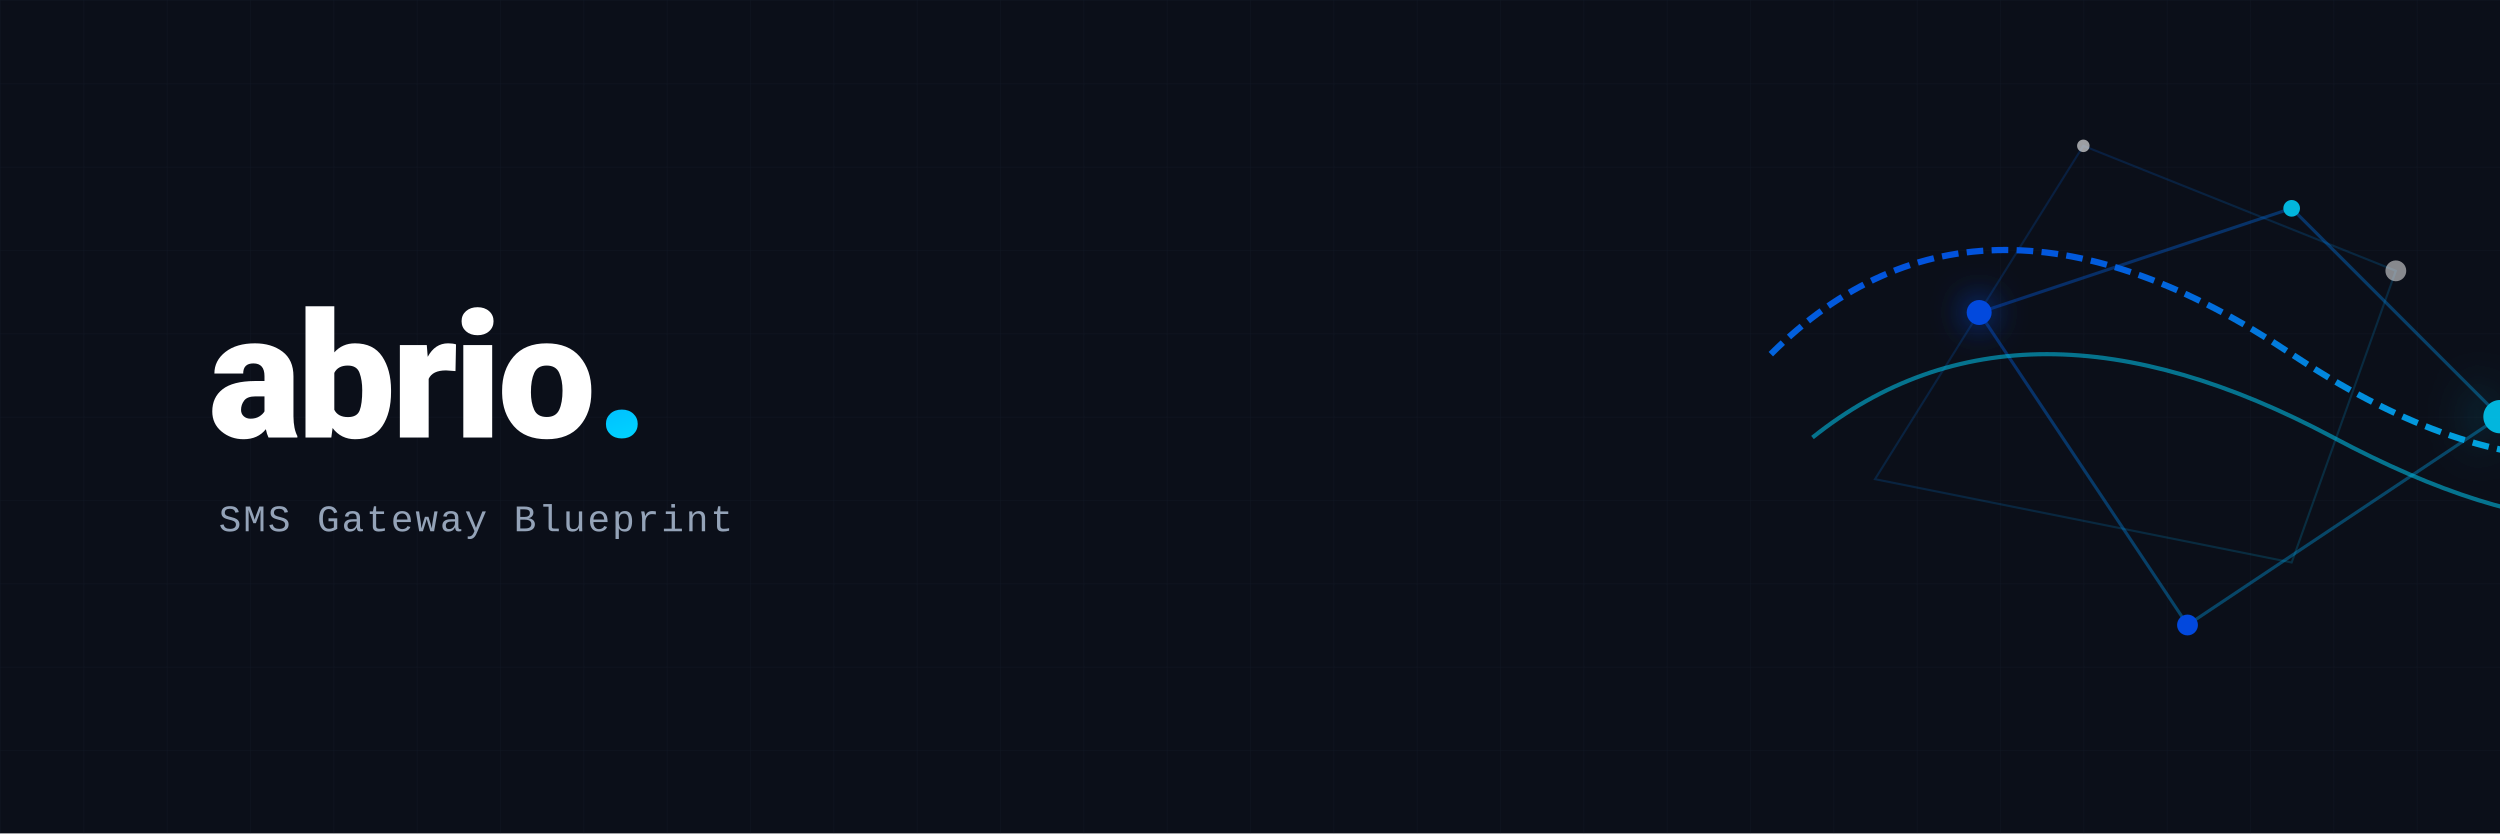
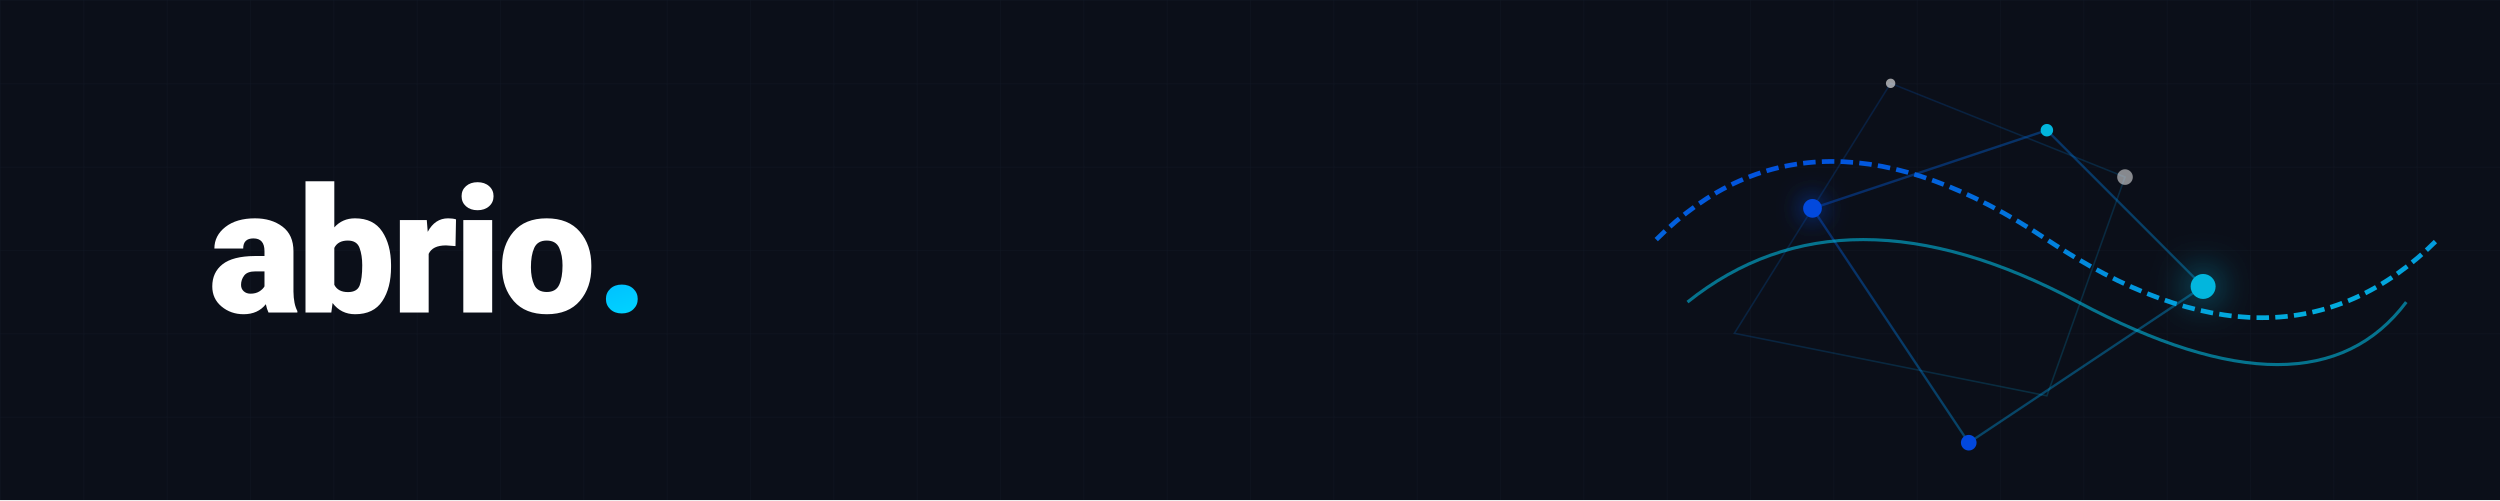
- <svg xmlns="http://www.w3.org/2000/svg" viewBox="0 0 1200 400" width="100%" height="100%">
-   <rect width="1200" height="400" fill="#0b0f19" />
+ <svg xmlns="http://www.w3.org/2000/svg" viewBox="0 0 1200 240" width="100%" height="100%">
+   <rect width="1200" height="240" fill="#0b0f19" />
  <defs>
    <pattern id="grid" width="40" height="40" patternUnits="userSpaceOnUse">
      <path d="M 40 0 L 0 0 0 40" fill="none" stroke="#1e293b" stroke-width="0.5" />
    </pattern>
    <linearGradient id="arvanBlue" x1="0%" y1="0%" x2="100%" y2="100%">
      <stop offset="0%" stop-color="#0052FF" />
      <stop offset="100%" stop-color="#00D4FF" />
    </linearGradient>
-     <linearGradient id="fade" x1="0%" y1="0%" x2="100%" y2="0%">
-       <stop offset="0%" stop-color="#0b0f19" stop-opacity="1" />
-       <stop offset="100%" stop-color="#0b0f19" stop-opacity="0" />
-     </linearGradient>
  </defs>
-   <rect width="1200" height="400" fill="url(#grid)" opacity="0.3" />
-   <g transform="translate(750, -50)" opacity="0.85">
+   <rect width="1200" height="240" fill="url(#grid)" opacity="0.3" />
+   <g transform="translate(720, -50) scale(0.75)" opacity="0.85">
    <path d="M200,200 L350,150 L450,250 L300,350 Z" fill="none" stroke="url(#arvanBlue)" stroke-width="1.5" opacity="0.4" />
    <path d="M150,280 L250,120 L400,180 L350,320 Z" fill="none" stroke="url(#arvanBlue)" stroke-width="1" opacity="0.2" />
    <path d="M 100,220 Q 200,120 350,220 T 600,220" fill="none" stroke="url(#arvanBlue)" stroke-width="3" stroke-dasharray="8 4" />
    <path d="M 120,260 Q 220,180 370,260 T 580,260" fill="none" stroke="#00D4FF" stroke-width="2" opacity="0.6" />
    <circle cx="200" cy="200" r="6" fill="#0052FF" filter="drop-shadow(0 0 8px #0052FF)" />
    <circle cx="350" cy="150" r="4" fill="#00D4FF" />
    <circle cx="450" cy="250" r="8" fill="#00D4FF" filter="drop-shadow(0 0 12px #00D4FF)" />
    <circle cx="300" cy="350" r="5" fill="#0052FF" />
    <circle cx="250" cy="120" r="3" fill="#ffffff" opacity="0.7" />
    <circle cx="400" cy="180" r="5" fill="#ffffff" opacity="0.6" />
  </g>
-   <g transform="translate(100, 210)">
+   <g transform="translate(100, 150)">
    <text x="0" y="0" font-family="-apple-system, BlinkMacSystemFont, 'Segoe UI', Roboto, Helvetica, Arial, sans-serif" font-size="84" font-weight="800" fill="#ffffff" letter-spacing="-2">
      abrio<tspan fill="url(#arvanBlue)">.</tspan>
    </text>
-     <text x="5" y="45" font-family="SFMono-Regular, Consolas, 'Liberation Mono', Menlo, monospace" font-size="18" font-weight="400" fill="#94a3b8" letter-spacing="1">
-       SMS Gateway Blueprint
-     </text>
  </g>
</svg>
